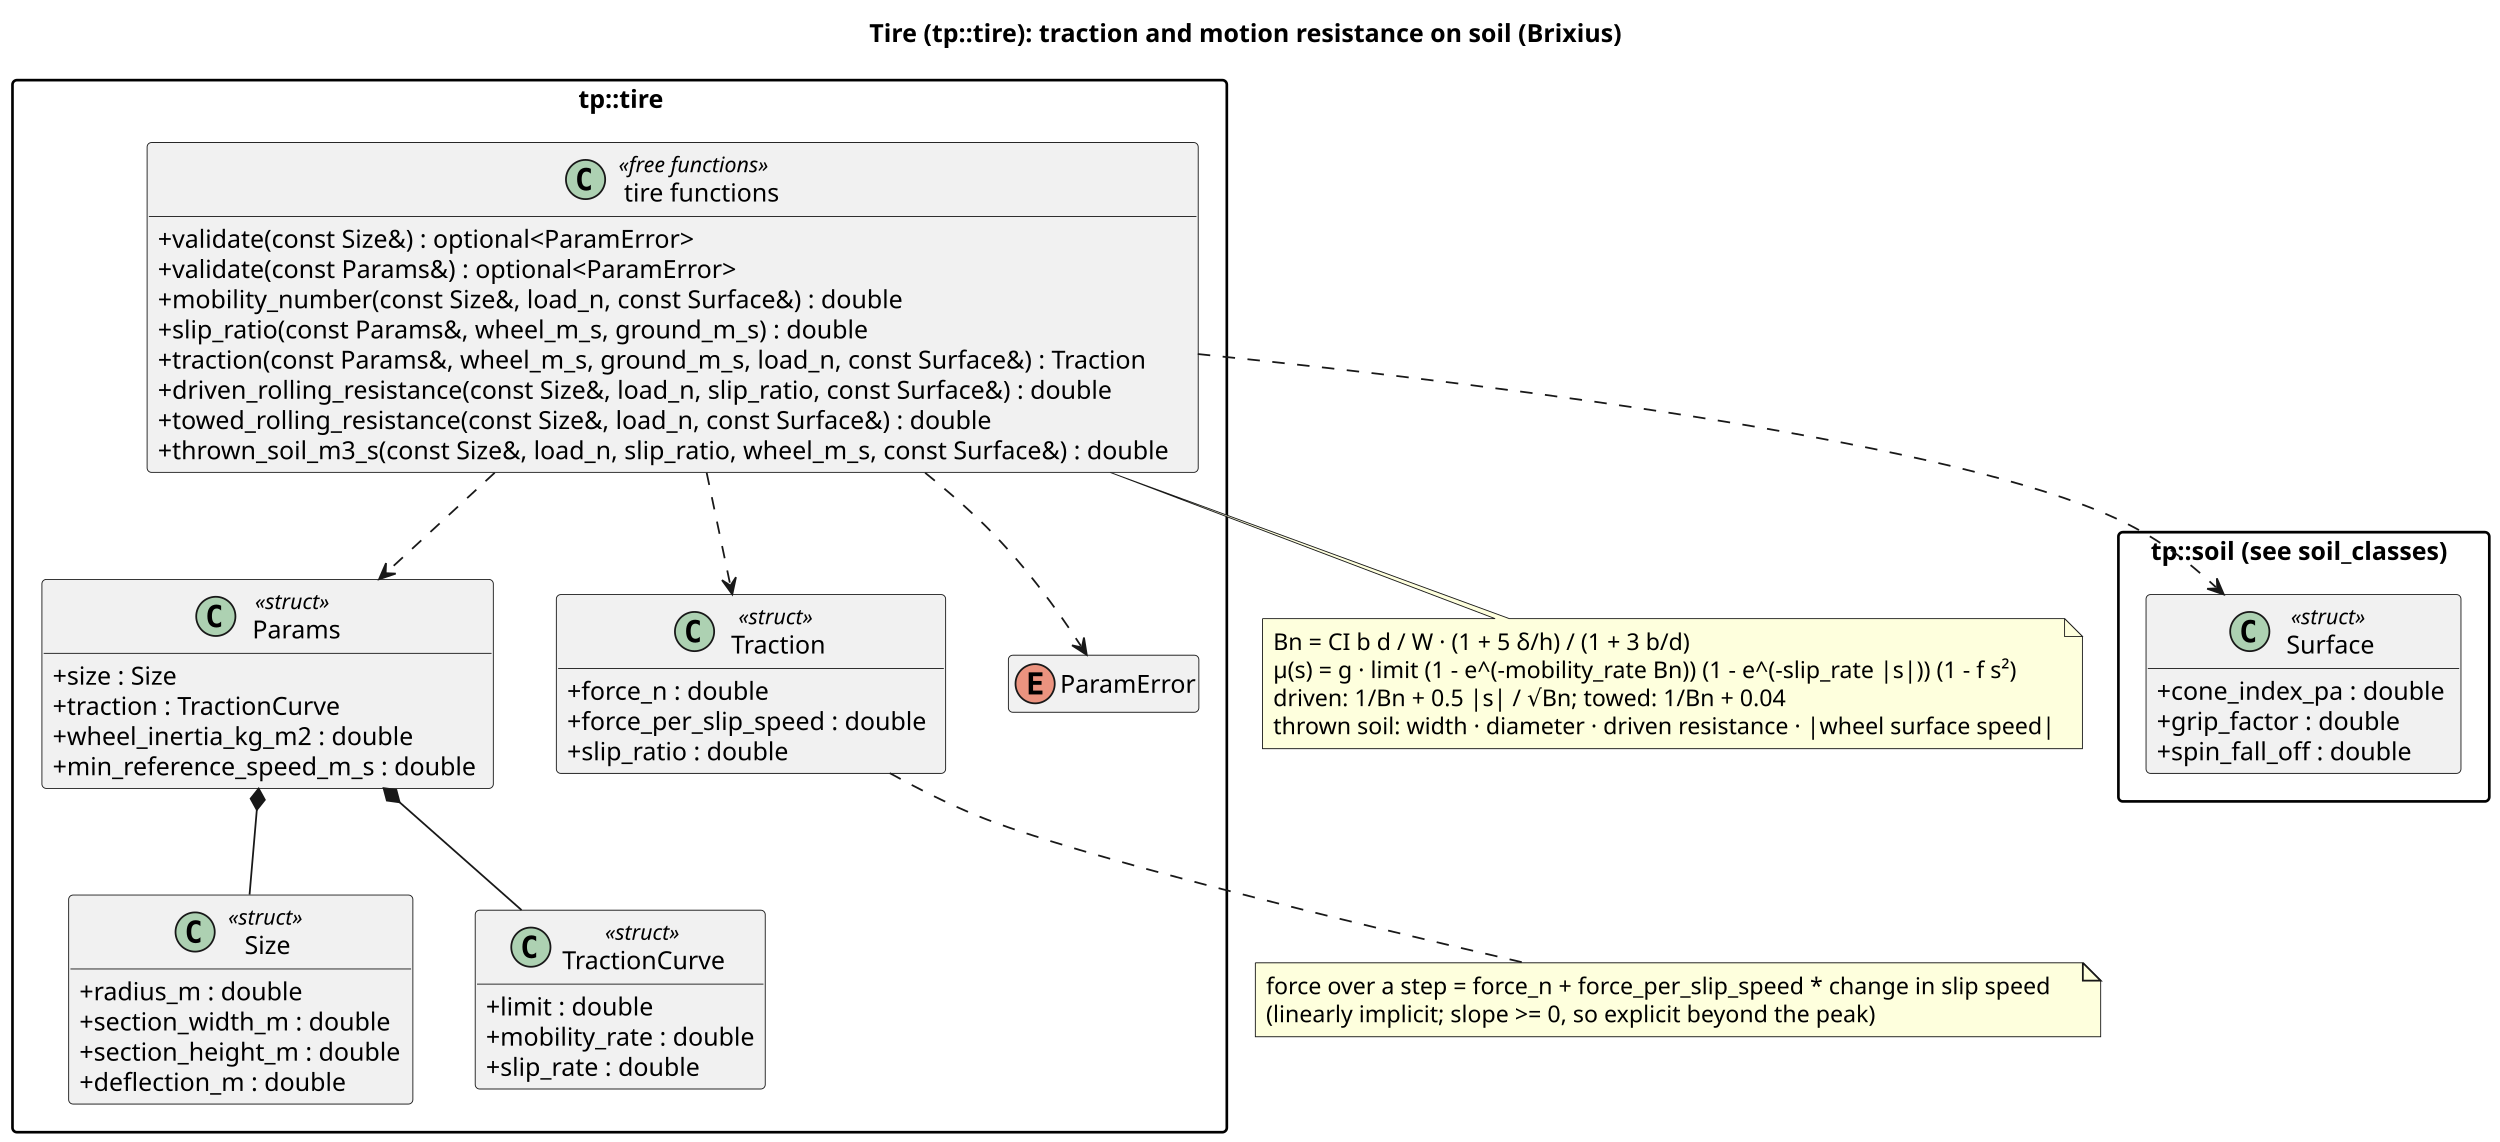
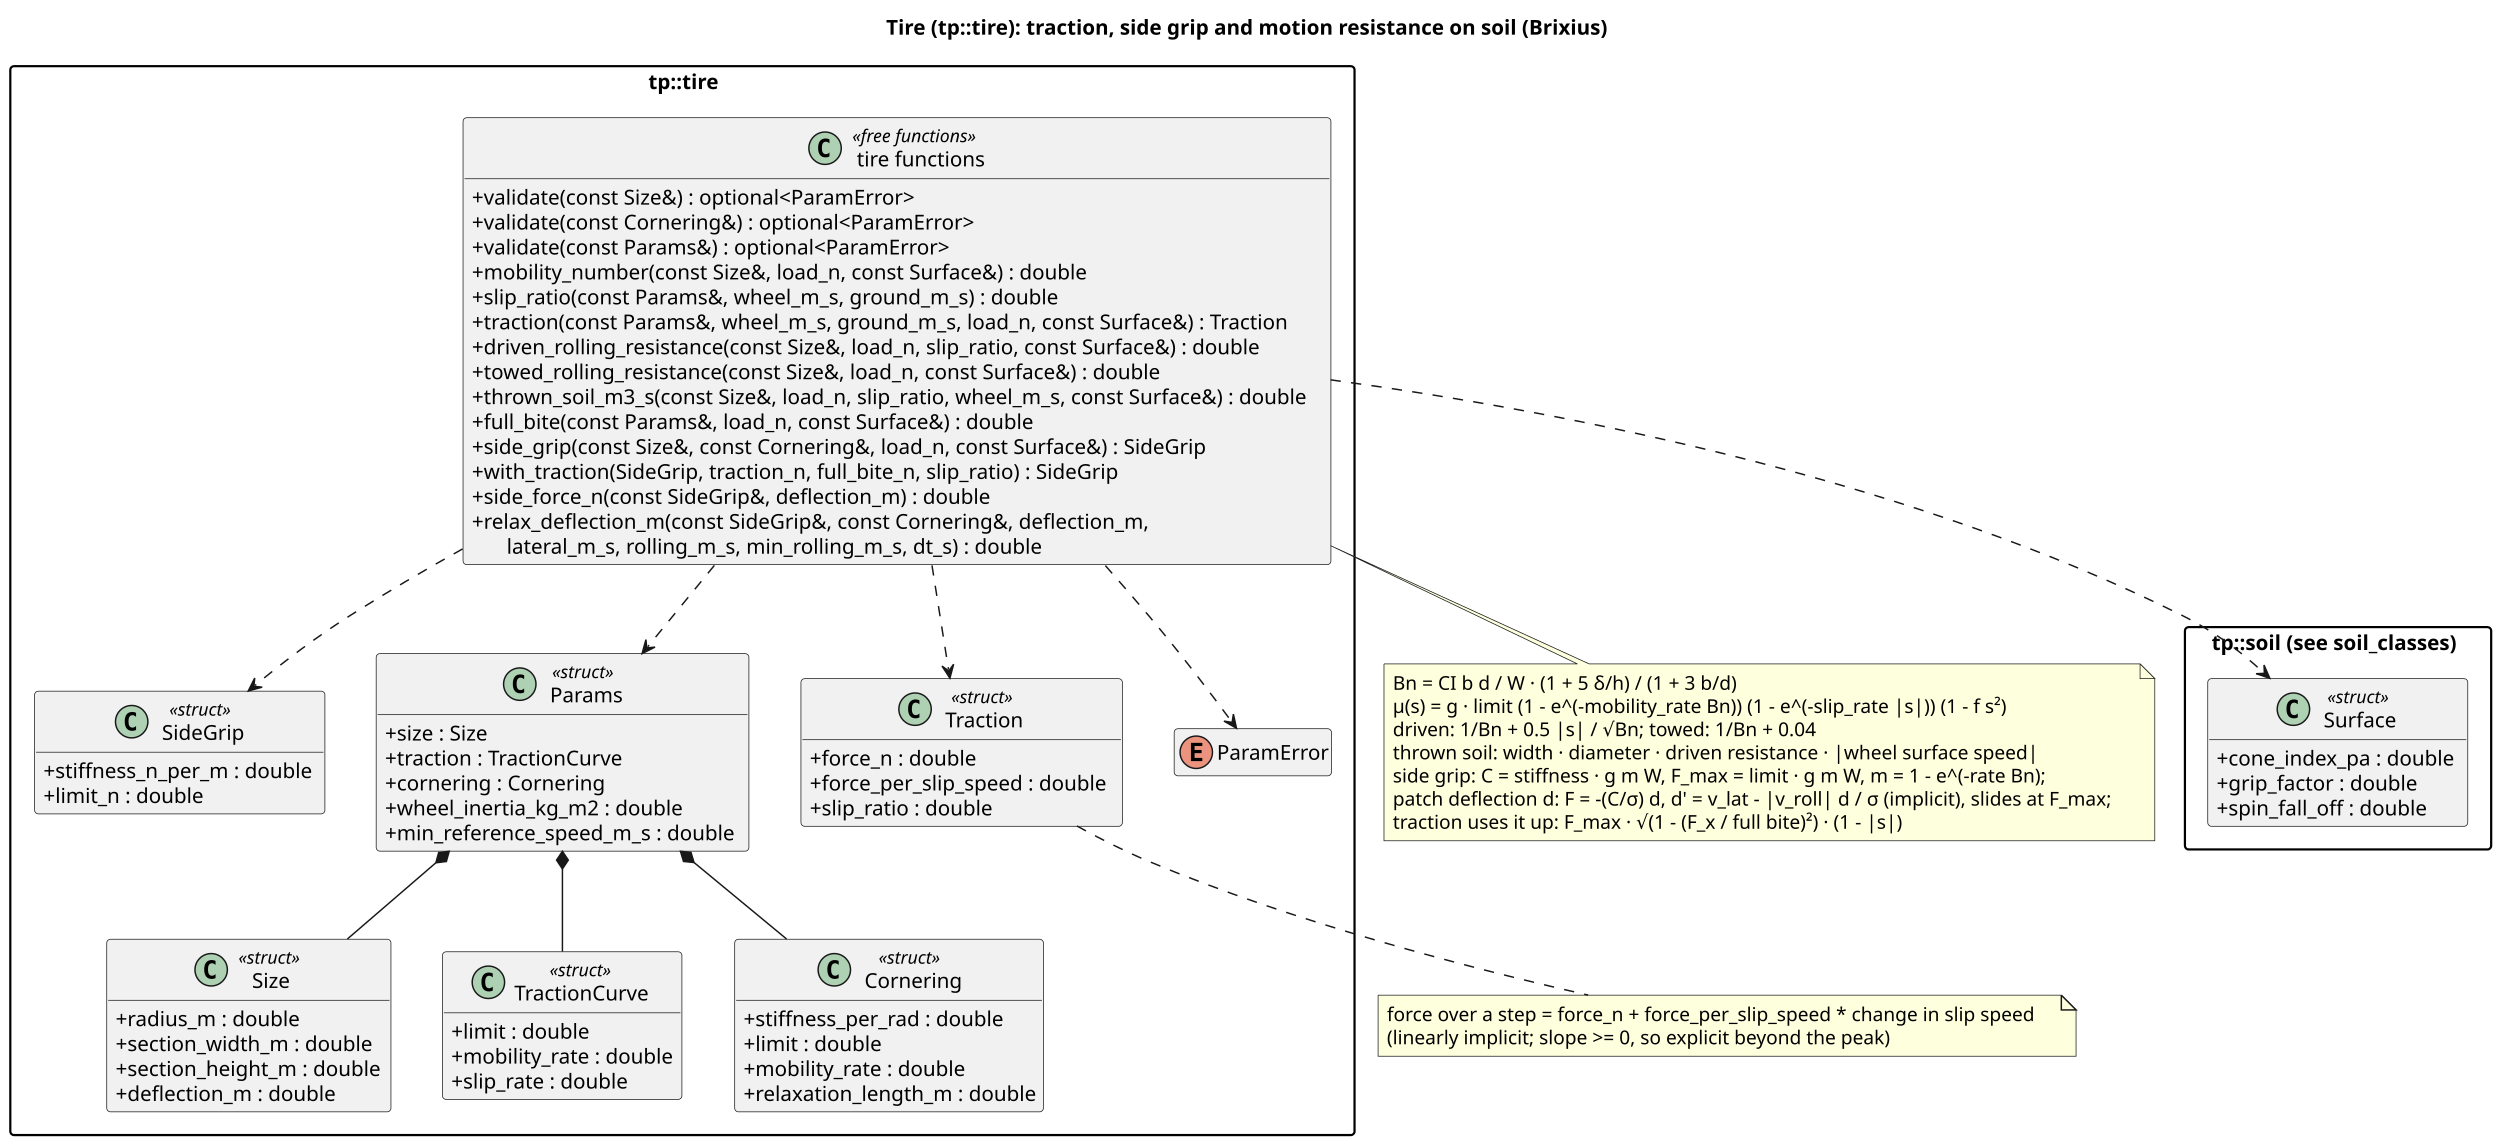
- <svg xmlns="http://www.w3.org/2000/svg" contentStyleType="text/css" height="640px" preserveAspectRatio="none" style="width:1402px;height:640px;background:#FFFFFF;" version="1.1" viewBox="0 0 1402 640" width="1402px" zoomAndPan="magnify">
+ <svg xmlns="http://www.w3.org/2000/svg" contentStyleType="text/css" height="776px" preserveAspectRatio="none" style="width:1698px;height:776px;background:#FFFFFF;" version="1.1" viewBox="0 0 1698 776" width="1698px" zoomAndPan="magnify">
  <defs />
  <g>
-     <text fill="#000000" font-family="sans-serif" font-size="14" font-weight="bold" lengthAdjust="spacing" textLength="413.034" x="487.483" y="23.562">Tire (tp::tire): traction and motion resistance on soil (Brixius)</text>
+     <text fill="#000000" font-family="sans-serif" font-size="14" font-weight="bold" lengthAdjust="spacing" textLength="480.307" x="601.847" y="23.562">Tire (tp::tire): traction, side grip and motion resistance on soil (Brixius)</text>
    <g id="cluster_tp::soil (see soil_classes)">
-       <rect fill="none" height="151" rx="2.5" ry="2.5" style="stroke:#000000;stroke-width:1.5;" width="208" x="1188" y="298.44" />
-       <text fill="#000000" font-family="sans-serif" font-size="14" font-weight="bold" lengthAdjust="spacing" textLength="171.726" x="1206.137" y="314.002">tp::soil (see soil_classes)</text>
+       <rect fill="none" height="151" rx="2.5" ry="2.5" style="stroke:#000000;stroke-width:1.5;" width="208" x="1484" y="425.94" />
+       <text fill="#000000" font-family="sans-serif" font-size="14" font-weight="bold" lengthAdjust="spacing" textLength="171.726" x="1502.137" y="441.502">tp::soil (see soil_classes)</text>
    </g>
    <g id="cluster_tp::tire">
-       <rect fill="none" height="590" rx="2.5" ry="2.5" style="stroke:#000000;stroke-width:1.5;" width="681" x="7" y="44.94" />
-       <text fill="#000000" font-family="sans-serif" font-size="14" font-weight="bold" lengthAdjust="spacing" textLength="46.266" x="324.367" y="60.502">tp::tire</text>
+       <rect fill="none" height="726" rx="2.5" ry="2.5" style="stroke:#000000;stroke-width:1.5;" width="913" x="7" y="44.94" />
+       <text fill="#000000" font-family="sans-serif" font-size="14" font-weight="bold" lengthAdjust="spacing" textLength="46.266" x="440.367" y="60.502">tp::tire</text>
    </g>
    <g id="elem_Surface">
-       <rect codeLine="7" fill="#F1F1F1" height="100.277" id="Surface" rx="2.5" ry="2.5" style="stroke:#181818;stroke-width:0.5;" width="176.609" x="1203.5" y="333.44" />
-       <ellipse cx="1261.688" cy="354.169" fill="#ADD1B2" rx="11" ry="11" style="stroke:#181818;stroke-width:1.0;" />
-       <path d="M1264.656,359.81 Q1264.078,360.106 1263.438,360.247 Q1262.797,360.403 1262.094,360.403 Q1259.594,360.403 1258.266,358.763 Q1256.953,357.106 1256.953,353.981 Q1256.953,350.856 1258.266,349.2 Q1259.594,347.544 1262.094,347.544 Q1262.797,347.544 1263.438,347.7 Q1264.094,347.856 1264.656,348.153 L1264.656,350.872 Q1264.031,350.294 1263.438,350.028 Q1262.844,349.747 1262.219,349.747 Q1260.875,349.747 1260.188,350.825 Q1259.5,351.888 1259.5,353.981 Q1259.5,356.075 1260.188,357.153 Q1260.875,358.216 1262.219,358.216 Q1262.844,358.216 1263.438,357.95 Q1264.031,357.669 1264.656,357.091 L1264.656,359.81 Z " fill="#000000" />
-       <text fill="#000000" font-family="sans-serif" font-size="12" font-style="italic" lengthAdjust="spacing" textLength="46.676" x="1284.717" y="350.065">«struct»</text>
-       <text fill="#000000" font-family="sans-serif" font-size="14" lengthAdjust="spacing" textLength="51.734" x="1282.188" y="366.522">Surface</text>
-       <line style="stroke:#181818;stroke-width:0.5;" x1="1204.5" x2="1379.109" y1="374.898" y2="374.898" />
-       <text fill="#000000" font-family="sans-serif" font-size="14" lengthAdjust="spacing" textLength="164.609" x="1209.5" y="392.461">+cone_index_pa : double</text>
-       <text fill="#000000" font-family="sans-serif" font-size="14" lengthAdjust="spacing" textLength="138.031" x="1209.5" y="409.4">+grip_factor : double</text>
-       <text fill="#000000" font-family="sans-serif" font-size="14" lengthAdjust="spacing" textLength="145.517" x="1209.5" y="426.34">+spin_fall_off : double</text>
+       <rect codeLine="7" fill="#F1F1F1" height="100.277" id="Surface" rx="2.5" ry="2.5" style="stroke:#181818;stroke-width:0.5;" width="176.609" x="1499.5" y="460.94" />
+       <ellipse cx="1557.688" cy="481.669" fill="#ADD1B2" rx="11" ry="11" style="stroke:#181818;stroke-width:1.0;" />
+       <path d="M1560.656,487.31 Q1560.078,487.606 1559.438,487.747 Q1558.797,487.903 1558.094,487.903 Q1555.594,487.903 1554.266,486.263 Q1552.953,484.606 1552.953,481.481 Q1552.953,478.356 1554.266,476.7 Q1555.594,475.044 1558.094,475.044 Q1558.797,475.044 1559.438,475.2 Q1560.094,475.356 1560.656,475.653 L1560.656,478.372 Q1560.031,477.794 1559.438,477.528 Q1558.844,477.247 1558.219,477.247 Q1556.875,477.247 1556.188,478.325 Q1555.5,479.388 1555.5,481.481 Q1555.5,483.575 1556.188,484.653 Q1556.875,485.716 1558.219,485.716 Q1558.844,485.716 1559.438,485.45 Q1560.031,485.169 1560.656,484.591 L1560.656,487.31 Z " fill="#000000" />
+       <text fill="#000000" font-family="sans-serif" font-size="12" font-style="italic" lengthAdjust="spacing" textLength="46.676" x="1580.717" y="477.565">«struct»</text>
+       <text fill="#000000" font-family="sans-serif" font-size="14" lengthAdjust="spacing" textLength="51.734" x="1578.188" y="494.022">Surface</text>
+       <line style="stroke:#181818;stroke-width:0.5;" x1="1500.5" x2="1675.109" y1="502.398" y2="502.398" />
+       <text fill="#000000" font-family="sans-serif" font-size="14" lengthAdjust="spacing" textLength="164.609" x="1505.5" y="519.961">+cone_index_pa : double</text>
+       <text fill="#000000" font-family="sans-serif" font-size="14" lengthAdjust="spacing" textLength="138.031" x="1505.5" y="536.9">+grip_factor : double</text>
+       <text fill="#000000" font-family="sans-serif" font-size="14" lengthAdjust="spacing" textLength="145.517" x="1505.5" y="553.84">+spin_fall_off : double</text>
    </g>
    <g id="elem_Size">
-       <rect codeLine="15" fill="#F1F1F1" height="117.217" id="Size" rx="2.5" ry="2.5" style="stroke:#181818;stroke-width:0.5;" width="193.036" x="38.5" y="501.94" />
-       <ellipse cx="109.43" cy="522.669" fill="#ADD1B2" rx="11" ry="11" style="stroke:#181818;stroke-width:1.0;" />
-       <path d="M112.399,528.31 Q111.821,528.606 111.18,528.747 Q110.54,528.903 109.836,528.903 Q107.336,528.903 106.008,527.263 Q104.696,525.606 104.696,522.481 Q104.696,519.356 106.008,517.7 Q107.336,516.044 109.836,516.044 Q110.54,516.044 111.18,516.2 Q111.836,516.356 112.399,516.653 L112.399,519.372 Q111.774,518.794 111.18,518.528 Q110.586,518.247 109.961,518.247 Q108.618,518.247 107.93,519.325 Q107.243,520.388 107.243,522.481 Q107.243,524.575 107.93,525.653 Q108.618,526.716 109.961,526.716 Q110.586,526.716 111.18,526.45 Q111.774,526.169 112.399,525.591 L112.399,528.31 Z " fill="#000000" />
-       <text fill="#000000" font-family="sans-serif" font-size="12" font-style="italic" lengthAdjust="spacing" textLength="46.676" x="127.93" y="518.564">«struct»</text>
-       <text fill="#000000" font-family="sans-serif" font-size="14" lengthAdjust="spacing" textLength="28.267" x="137.135" y="535.021">Size</text>
-       <line style="stroke:#181818;stroke-width:0.5;" x1="39.5" x2="230.536" y1="543.398" y2="543.398" />
-       <text fill="#000000" font-family="sans-serif" font-size="14" lengthAdjust="spacing" textLength="125.952" x="44.5" y="560.961">+radius_m : double</text>
-       <text fill="#000000" font-family="sans-serif" font-size="14" lengthAdjust="spacing" textLength="176.039" x="44.5" y="577.9">+section_width_m : double</text>
-       <text fill="#000000" font-family="sans-serif" font-size="14" lengthAdjust="spacing" textLength="181.036" x="44.5" y="594.84">+section_height_m : double</text>
-       <text fill="#000000" font-family="sans-serif" font-size="14" lengthAdjust="spacing" textLength="151.293" x="44.5" y="611.779">+deflection_m : double</text>
+       <rect codeLine="15" fill="#F1F1F1" height="117.217" id="Size" rx="2.5" ry="2.5" style="stroke:#181818;stroke-width:0.5;" width="193.036" x="72.5" y="637.939" />
+       <ellipse cx="143.43" cy="658.669" fill="#ADD1B2" rx="11" ry="11" style="stroke:#181818;stroke-width:1.0;" />
+       <path d="M146.399,664.31 Q145.821,664.606 145.18,664.747 Q144.54,664.903 143.836,664.903 Q141.336,664.903 140.008,663.263 Q138.696,661.606 138.696,658.481 Q138.696,655.356 140.008,653.7 Q141.336,652.044 143.836,652.044 Q144.54,652.044 145.18,652.2 Q145.836,652.356 146.399,652.653 L146.399,655.372 Q145.774,654.794 145.18,654.528 Q144.586,654.247 143.961,654.247 Q142.618,654.247 141.93,655.325 Q141.243,656.388 141.243,658.481 Q141.243,660.575 141.93,661.653 Q142.618,662.716 143.961,662.716 Q144.586,662.716 145.18,662.45 Q145.774,662.169 146.399,661.591 L146.399,664.31 Z " fill="#000000" />
+       <text fill="#000000" font-family="sans-serif" font-size="12" font-style="italic" lengthAdjust="spacing" textLength="46.676" x="161.93" y="654.564">«struct»</text>
+       <text fill="#000000" font-family="sans-serif" font-size="14" lengthAdjust="spacing" textLength="28.267" x="171.135" y="671.021">Size</text>
+       <line style="stroke:#181818;stroke-width:0.5;" x1="73.5" x2="264.536" y1="679.398" y2="679.398" />
+       <text fill="#000000" font-family="sans-serif" font-size="14" lengthAdjust="spacing" textLength="125.952" x="78.5" y="696.961">+radius_m : double</text>
+       <text fill="#000000" font-family="sans-serif" font-size="14" lengthAdjust="spacing" textLength="176.039" x="78.5" y="713.9">+section_width_m : double</text>
+       <text fill="#000000" font-family="sans-serif" font-size="14" lengthAdjust="spacing" textLength="181.036" x="78.5" y="730.84">+section_height_m : double</text>
+       <text fill="#000000" font-family="sans-serif" font-size="14" lengthAdjust="spacing" textLength="151.293" x="78.5" y="747.779">+deflection_m : double</text>
    </g>
    <g id="elem_TractionCurve">
-       <rect codeLine="21" fill="#F1F1F1" height="100.277" id="TractionCurve" rx="2.5" ry="2.5" style="stroke:#181818;stroke-width:0.5;" width="162.65" x="266.5" y="510.44" />
-       <ellipse cx="297.719" cy="531.169" fill="#ADD1B2" rx="11" ry="11" style="stroke:#181818;stroke-width:1.0;" />
-       <path d="M300.687,536.81 Q300.109,537.106 299.469,537.247 Q298.828,537.403 298.125,537.403 Q295.625,537.403 294.297,535.763 Q292.984,534.106 292.984,530.981 Q292.984,527.856 294.297,526.2 Q295.625,524.544 298.125,524.544 Q298.828,524.544 299.469,524.7 Q300.125,524.856 300.687,525.153 L300.687,527.872 Q300.062,527.294 299.469,527.028 Q298.875,526.747 298.25,526.747 Q296.906,526.747 296.219,527.825 Q295.531,528.888 295.531,530.981 Q295.531,533.075 296.219,534.153 Q296.906,535.216 298.25,535.216 Q298.875,535.216 299.469,534.95 Q300.062,534.669 300.687,534.091 L300.687,536.81 Z " fill="#000000" />
-       <text fill="#000000" font-family="sans-serif" font-size="12" font-style="italic" lengthAdjust="spacing" textLength="46.676" x="339.289" y="527.064">«struct»</text>
-       <text fill="#000000" font-family="sans-serif" font-size="14" lengthAdjust="spacing" textLength="94.609" x="315.323" y="543.521">TractionCurve</text>
-       <line style="stroke:#181818;stroke-width:0.5;" x1="267.5" x2="428.15" y1="551.898" y2="551.898" />
-       <text fill="#000000" font-family="sans-serif" font-size="14" lengthAdjust="spacing" textLength="93.557" x="272.5" y="569.461">+limit : double</text>
-       <text fill="#000000" font-family="sans-serif" font-size="14" lengthAdjust="spacing" textLength="150.65" x="272.5" y="586.4">+mobility_rate : double</text>
-       <text fill="#000000" font-family="sans-serif" font-size="14" lengthAdjust="spacing" textLength="121.543" x="272.5" y="603.34">+slip_rate : double</text>
+       <rect codeLine="21" fill="#F1F1F1" height="100.277" id="TractionCurve" rx="2.5" ry="2.5" style="stroke:#181818;stroke-width:0.5;" width="162.65" x="300.5" y="646.439" />
+       <ellipse cx="331.719" cy="667.169" fill="#ADD1B2" rx="11" ry="11" style="stroke:#181818;stroke-width:1.0;" />
+       <path d="M334.687,672.81 Q334.109,673.106 333.469,673.247 Q332.828,673.403 332.125,673.403 Q329.625,673.403 328.297,671.763 Q326.984,670.106 326.984,666.981 Q326.984,663.856 328.297,662.2 Q329.625,660.544 332.125,660.544 Q332.828,660.544 333.469,660.7 Q334.125,660.856 334.687,661.153 L334.687,663.872 Q334.062,663.294 333.469,663.028 Q332.875,662.747 332.25,662.747 Q330.906,662.747 330.219,663.825 Q329.531,664.888 329.531,666.981 Q329.531,669.075 330.219,670.153 Q330.906,671.216 332.25,671.216 Q332.875,671.216 333.469,670.95 Q334.062,670.669 334.687,670.091 L334.687,672.81 Z " fill="#000000" />
+       <text fill="#000000" font-family="sans-serif" font-size="12" font-style="italic" lengthAdjust="spacing" textLength="46.676" x="373.289" y="663.064">«struct»</text>
+       <text fill="#000000" font-family="sans-serif" font-size="14" lengthAdjust="spacing" textLength="94.609" x="349.323" y="679.521">TractionCurve</text>
+       <line style="stroke:#181818;stroke-width:0.5;" x1="301.5" x2="462.15" y1="687.898" y2="687.898" />
+       <text fill="#000000" font-family="sans-serif" font-size="14" lengthAdjust="spacing" textLength="93.557" x="306.5" y="705.461">+limit : double</text>
+       <text fill="#000000" font-family="sans-serif" font-size="14" lengthAdjust="spacing" textLength="150.65" x="306.5" y="722.4">+mobility_rate : double</text>
+       <text fill="#000000" font-family="sans-serif" font-size="14" lengthAdjust="spacing" textLength="121.543" x="306.5" y="739.34">+slip_rate : double</text>
+     </g>
+     <g id="elem_Cornering">
+       <rect codeLine="26" fill="#F1F1F1" height="117.217" id="Cornering" rx="2.5" ry="2.5" style="stroke:#181818;stroke-width:0.5;" width="209.668" x="499" y="637.939" />
+       <ellipse cx="566.662" cy="658.669" fill="#ADD1B2" rx="11" ry="11" style="stroke:#181818;stroke-width:1.0;" />
+       <path d="M569.631,664.31 Q569.053,664.606 568.412,664.747 Q567.771,664.903 567.068,664.903 Q564.568,664.903 563.24,663.263 Q561.928,661.606 561.928,658.481 Q561.928,655.356 563.24,653.7 Q564.568,652.044 567.068,652.044 Q567.771,652.044 568.412,652.2 Q569.068,652.356 569.631,652.653 L569.631,655.372 Q569.006,654.794 568.412,654.528 Q567.818,654.247 567.193,654.247 Q565.85,654.247 565.162,655.325 Q564.475,656.388 564.475,658.481 Q564.475,660.575 565.162,661.653 Q565.85,662.716 567.193,662.716 Q567.818,662.716 568.412,662.45 Q569.006,662.169 569.631,661.591 L569.631,664.31 Z " fill="#000000" />
+       <text fill="#000000" font-family="sans-serif" font-size="12" font-style="italic" lengthAdjust="spacing" textLength="46.676" x="596.746" y="654.564">«struct»</text>
+       <text fill="#000000" font-family="sans-serif" font-size="14" lengthAdjust="spacing" textLength="65.844" x="587.162" y="671.021">Cornering</text>
+       <line style="stroke:#181818;stroke-width:0.5;" x1="500" x2="707.668" y1="679.398" y2="679.398" />
+       <text fill="#000000" font-family="sans-serif" font-size="14" lengthAdjust="spacing" textLength="179.956" x="505" y="696.961">+stiffness_per_rad : double</text>
+       <text fill="#000000" font-family="sans-serif" font-size="14" lengthAdjust="spacing" textLength="93.557" x="505" y="713.9">+limit : double</text>
+       <text fill="#000000" font-family="sans-serif" font-size="14" lengthAdjust="spacing" textLength="150.65" x="505" y="730.84">+mobility_rate : double</text>
+       <text fill="#000000" font-family="sans-serif" font-size="14" lengthAdjust="spacing" textLength="197.668" x="505" y="747.779">+relaxation_length_m : double</text>
+     </g>
+     <g id="elem_SideGrip">
+       <rect codeLine="32" fill="#F1F1F1" height="83.338" id="SideGrip" rx="2.5" ry="2.5" style="stroke:#181818;stroke-width:0.5;" width="197.172" x="23.5" y="469.44" />
+       <ellipse cx="89.443" cy="490.169" fill="#ADD1B2" rx="11" ry="11" style="stroke:#181818;stroke-width:1.0;" />
+       <path d="M92.412,495.81 Q91.834,496.106 91.193,496.247 Q90.552,496.403 89.849,496.403 Q87.349,496.403 86.021,494.763 Q84.709,493.106 84.709,489.981 Q84.709,486.856 86.021,485.2 Q87.349,483.544 89.849,483.544 Q90.552,483.544 91.193,483.7 Q91.849,483.856 92.412,484.153 L92.412,486.872 Q91.787,486.294 91.193,486.028 Q90.599,485.747 89.974,485.747 Q88.63,485.747 87.943,486.825 Q87.255,487.888 87.255,489.981 Q87.255,492.075 87.943,493.153 Q88.63,494.216 89.974,494.216 Q90.599,494.216 91.193,493.95 Q91.787,493.669 92.412,493.091 L92.412,495.81 Z " fill="#000000" />
+       <text fill="#000000" font-family="sans-serif" font-size="12" font-style="italic" lengthAdjust="spacing" textLength="46.676" x="114.998" y="486.065">«struct»</text>
+       <text fill="#000000" font-family="sans-serif" font-size="14" lengthAdjust="spacing" textLength="56.786" x="109.943" y="502.522">SideGrip</text>
+       <line style="stroke:#181818;stroke-width:0.5;" x1="24.5" x2="219.672" y1="510.898" y2="510.898" />
+       <text fill="#000000" font-family="sans-serif" font-size="14" lengthAdjust="spacing" textLength="185.172" x="29.5" y="528.461">+stiffness_n_per_m : double</text>
+       <text fill="#000000" font-family="sans-serif" font-size="14" lengthAdjust="spacing" textLength="108.213" x="29.5" y="545.4">+limit_n : double</text>
    </g>
    <g id="elem_Params">
-       <rect codeLine="26" fill="#F1F1F1" height="117.217" id="Params" rx="2.5" ry="2.5" style="stroke:#181818;stroke-width:0.5;" width="253.158" x="23.5" y="324.94" />
-       <ellipse cx="121.035" cy="345.669" fill="#ADD1B2" rx="11" ry="11" style="stroke:#181818;stroke-width:1.0;" />
-       <path d="M124.004,351.31 Q123.426,351.606 122.785,351.747 Q122.144,351.903 121.441,351.903 Q118.941,351.903 117.613,350.263 Q116.301,348.606 116.301,345.481 Q116.301,342.356 117.613,340.7 Q118.941,339.044 121.441,339.044 Q122.144,339.044 122.785,339.2 Q123.441,339.356 124.004,339.653 L124.004,342.372 Q123.379,341.794 122.785,341.528 Q122.191,341.247 121.566,341.247 Q120.223,341.247 119.535,342.325 Q118.848,343.388 118.848,345.481 Q118.848,347.575 119.535,348.653 Q120.223,349.716 121.566,349.716 Q122.191,349.716 122.785,349.45 Q123.379,349.169 124.004,348.591 L124.004,351.31 Z " fill="#000000" />
-       <text fill="#000000" font-family="sans-serif" font-size="12" font-style="italic" lengthAdjust="spacing" textLength="46.676" x="142.991" y="341.565">«struct»</text>
-       <text fill="#000000" font-family="sans-serif" font-size="14" lengthAdjust="spacing" textLength="49.588" x="141.535" y="358.022">Params</text>
-       <line style="stroke:#181818;stroke-width:0.5;" x1="24.5" x2="275.658" y1="366.398" y2="366.398" />
-       <text fill="#000000" font-family="sans-serif" font-size="14" lengthAdjust="spacing" textLength="76.111" x="29.5" y="383.961">+size : Size</text>
-       <text fill="#000000" font-family="sans-serif" font-size="14" lengthAdjust="spacing" textLength="166.127" x="29.5" y="400.9">+traction : TractionCurve</text>
-       <text fill="#000000" font-family="sans-serif" font-size="14" lengthAdjust="spacing" textLength="203.144" x="29.5" y="417.84">+wheel_inertia_kg_m2 : double</text>
-       <text fill="#000000" font-family="sans-serif" font-size="14" lengthAdjust="spacing" textLength="241.158" x="29.5" y="434.779">+min_reference_speed_m_s : double</text>
+       <rect codeLine="36" fill="#F1F1F1" height="134.156" id="Params" rx="2.5" ry="2.5" style="stroke:#181818;stroke-width:0.5;" width="253.158" x="255.5" y="443.94" />
+       <ellipse cx="353.035" cy="464.669" fill="#ADD1B2" rx="11" ry="11" style="stroke:#181818;stroke-width:1.0;" />
+       <path d="M356.004,470.31 Q355.426,470.606 354.785,470.747 Q354.144,470.903 353.441,470.903 Q350.941,470.903 349.613,469.263 Q348.301,467.606 348.301,464.481 Q348.301,461.356 349.613,459.7 Q350.941,458.044 353.441,458.044 Q354.144,458.044 354.785,458.2 Q355.441,458.356 356.004,458.653 L356.004,461.372 Q355.379,460.794 354.785,460.528 Q354.191,460.247 353.566,460.247 Q352.223,460.247 351.535,461.325 Q350.848,462.388 350.848,464.481 Q350.848,466.575 351.535,467.653 Q352.223,468.716 353.566,468.716 Q354.191,468.716 354.785,468.45 Q355.379,468.169 356.004,467.591 L356.004,470.31 Z " fill="#000000" />
+       <text fill="#000000" font-family="sans-serif" font-size="12" font-style="italic" lengthAdjust="spacing" textLength="46.676" x="374.991" y="460.565">«struct»</text>
+       <text fill="#000000" font-family="sans-serif" font-size="14" lengthAdjust="spacing" textLength="49.588" x="373.535" y="477.022">Params</text>
+       <line style="stroke:#181818;stroke-width:0.5;" x1="256.5" x2="507.658" y1="485.398" y2="485.398" />
+       <text fill="#000000" font-family="sans-serif" font-size="14" lengthAdjust="spacing" textLength="76.111" x="261.5" y="502.961">+size : Size</text>
+       <text fill="#000000" font-family="sans-serif" font-size="14" lengthAdjust="spacing" textLength="166.127" x="261.5" y="519.9">+traction : TractionCurve</text>
+       <text fill="#000000" font-family="sans-serif" font-size="14" lengthAdjust="spacing" textLength="150.63" x="261.5" y="536.84">+cornering : Cornering</text>
+       <text fill="#000000" font-family="sans-serif" font-size="14" lengthAdjust="spacing" textLength="203.144" x="261.5" y="553.779">+wheel_inertia_kg_m2 : double</text>
+       <text fill="#000000" font-family="sans-serif" font-size="14" lengthAdjust="spacing" textLength="241.158" x="261.5" y="570.719">+min_reference_speed_m_s : double</text>
    </g>
    <g id="elem_Traction">
-       <rect codeLine="32" fill="#F1F1F1" height="100.277" id="Traction" rx="2.5" ry="2.5" style="stroke:#181818;stroke-width:0.5;" width="218.309" x="312" y="333.44" />
-       <ellipse cx="389.502" cy="354.169" fill="#ADD1B2" rx="11" ry="11" style="stroke:#181818;stroke-width:1.0;" />
-       <path d="M392.471,359.81 Q391.893,360.106 391.252,360.247 Q390.612,360.403 389.909,360.403 Q387.409,360.403 386.081,358.763 Q384.768,357.106 384.768,353.981 Q384.768,350.856 386.081,349.2 Q387.409,347.544 389.909,347.544 Q390.612,347.544 391.252,347.7 Q391.909,347.856 392.471,348.153 L392.471,350.872 Q391.846,350.294 391.252,350.028 Q390.659,349.747 390.034,349.747 Q388.69,349.747 388.002,350.825 Q387.315,351.888 387.315,353.981 Q387.315,356.075 388.002,357.153 Q388.69,358.216 390.034,358.216 Q390.659,358.216 391.252,357.95 Q391.846,357.669 392.471,357.091 L392.471,359.81 Z " fill="#000000" />
-       <text fill="#000000" font-family="sans-serif" font-size="12" font-style="italic" lengthAdjust="spacing" textLength="46.676" x="414.066" y="350.065">«struct»</text>
-       <text fill="#000000" font-family="sans-serif" font-size="14" lengthAdjust="spacing" textLength="54.804" x="410.002" y="366.522">Traction</text>
-       <line style="stroke:#181818;stroke-width:0.5;" x1="313" x2="529.309" y1="374.898" y2="374.898" />
-       <text fill="#000000" font-family="sans-serif" font-size="14" lengthAdjust="spacing" textLength="116.204" x="318" y="392.461">+force_n : double</text>
-       <text fill="#000000" font-family="sans-serif" font-size="14" lengthAdjust="spacing" textLength="206.309" x="318" y="409.4">+force_per_slip_speed : double</text>
-       <text fill="#000000" font-family="sans-serif" font-size="14" lengthAdjust="spacing" textLength="125.166" x="318" y="426.34">+slip_ratio : double</text>
+       <rect codeLine="43" fill="#F1F1F1" height="100.277" id="Traction" rx="2.5" ry="2.5" style="stroke:#181818;stroke-width:0.5;" width="218.309" x="544" y="460.94" />
+       <ellipse cx="621.502" cy="481.669" fill="#ADD1B2" rx="11" ry="11" style="stroke:#181818;stroke-width:1.0;" />
+       <path d="M624.471,487.31 Q623.893,487.606 623.252,487.747 Q622.612,487.903 621.909,487.903 Q619.409,487.903 618.081,486.263 Q616.768,484.606 616.768,481.481 Q616.768,478.356 618.081,476.7 Q619.409,475.044 621.909,475.044 Q622.612,475.044 623.252,475.2 Q623.909,475.356 624.471,475.653 L624.471,478.372 Q623.846,477.794 623.252,477.528 Q622.659,477.247 622.034,477.247 Q620.69,477.247 620.002,478.325 Q619.315,479.388 619.315,481.481 Q619.315,483.575 620.002,484.653 Q620.69,485.716 622.034,485.716 Q622.659,485.716 623.252,485.45 Q623.846,485.169 624.471,484.591 L624.471,487.31 Z " fill="#000000" />
+       <text fill="#000000" font-family="sans-serif" font-size="12" font-style="italic" lengthAdjust="spacing" textLength="46.676" x="646.066" y="477.565">«struct»</text>
+       <text fill="#000000" font-family="sans-serif" font-size="14" lengthAdjust="spacing" textLength="54.804" x="642.002" y="494.022">Traction</text>
+       <line style="stroke:#181818;stroke-width:0.5;" x1="545" x2="761.309" y1="502.398" y2="502.398" />
+       <text fill="#000000" font-family="sans-serif" font-size="14" lengthAdjust="spacing" textLength="116.204" x="550" y="519.961">+force_n : double</text>
+       <text fill="#000000" font-family="sans-serif" font-size="14" lengthAdjust="spacing" textLength="206.309" x="550" y="536.9">+force_per_slip_speed : double</text>
+       <text fill="#000000" font-family="sans-serif" font-size="14" lengthAdjust="spacing" textLength="125.166" x="550" y="553.84">+slip_ratio : double</text>
    </g>
    <g id="elem_ParamError">
-       <rect codeLine="37" fill="#F1F1F1" height="32" id="ParamError" rx="2.5" ry="2.5" style="stroke:#181818;stroke-width:0.5;" width="106.819" x="565.5" y="367.44" />
-       <ellipse cx="580.5" cy="383.44" fill="#EB937F" rx="11" ry="11" style="stroke:#181818;stroke-width:1.0;" />
-       <path d="M584.609,389.44 L576.891,389.44 L576.891,377.049 L584.609,377.049 L584.609,379.205 L579.344,379.205 L579.344,381.877 L584.109,381.877 L584.109,384.033 L579.344,384.033 L579.344,387.283 L584.609,387.283 L584.609,389.44 Z " fill="#000000" />
-       <text fill="#000000" font-family="sans-serif" font-size="14" lengthAdjust="spacing" textLength="74.819" x="594.5" y="388.532">ParamError</text>
+       <rect codeLine="48" fill="#F1F1F1" height="32" id="ParamError" rx="2.5" ry="2.5" style="stroke:#181818;stroke-width:0.5;" width="106.819" x="797.5" y="494.94" />
+       <ellipse cx="812.5" cy="510.94" fill="#EB937F" rx="11" ry="11" style="stroke:#181818;stroke-width:1.0;" />
+       <path d="M816.609,516.939 L808.891,516.939 L808.891,504.549 L816.609,504.549 L816.609,506.705 L811.344,506.705 L811.344,509.377 L816.109,509.377 L816.109,511.533 L811.344,511.533 L811.344,514.783 L816.609,514.783 L816.609,516.939 Z " fill="#000000" />
+       <text fill="#000000" font-family="sans-serif" font-size="14" lengthAdjust="spacing" textLength="74.819" x="826.5" y="516.032">ParamError</text>
    </g>
    <g id="elem_TireFns">
-       <rect codeLine="38" fill="#F1F1F1" height="184.975" id="TireFns" rx="2.5" ry="2.5" style="stroke:#181818;stroke-width:0.5;" width="589.459" x="82.5" y="79.939" />
-       <ellipse cx="328.386" cy="100.669" fill="#ADD1B2" rx="11" ry="11" style="stroke:#181818;stroke-width:1.0;" />
-       <path d="M331.354,106.31 Q330.776,106.606 330.136,106.747 Q329.495,106.903 328.792,106.903 Q326.292,106.903 324.964,105.263 Q323.651,103.606 323.651,100.481 Q323.651,97.356 324.964,95.7 Q326.292,94.044 328.792,94.044 Q329.495,94.044 330.136,94.2 Q330.792,94.356 331.354,94.653 L331.354,97.372 Q330.729,96.794 330.136,96.528 Q329.542,96.247 328.917,96.247 Q327.573,96.247 326.886,97.325 Q326.198,98.388 326.198,100.481 Q326.198,102.575 326.886,103.653 Q327.573,104.716 328.917,104.716 Q329.542,104.716 330.136,104.45 Q330.729,104.169 331.354,103.591 L331.354,106.31 Z " fill="#000000" />
-       <text fill="#000000" font-family="sans-serif" font-size="12" font-style="italic" lengthAdjust="spacing" textLength="93.188" x="346.886" y="96.564">«free functions»</text>
-       <text fill="#000000" font-family="sans-serif" font-size="14" lengthAdjust="spacing" textLength="87.097" x="349.931" y="113.022">tire functions</text>
-       <line style="stroke:#181818;stroke-width:0.5;" x1="83.5" x2="670.959" y1="121.398" y2="121.398" />
-       <text fill="#000000" font-family="sans-serif" font-size="14" lengthAdjust="spacing" textLength="307.125" x="88.5" y="138.961">+validate(const Size&amp;) : optional&lt;ParamError&gt;</text>
-       <text fill="#000000" font-family="sans-serif" font-size="14" lengthAdjust="spacing" textLength="328.446" x="88.5" y="155.9">+validate(const Params&amp;) : optional&lt;ParamError&gt;</text>
-       <text fill="#000000" font-family="sans-serif" font-size="14" lengthAdjust="spacing" textLength="423.801" x="88.5" y="172.84">+mobility_number(const Size&amp;, load_n, const Surface&amp;) : double</text>
-       <text fill="#000000" font-family="sans-serif" font-size="14" lengthAdjust="spacing" textLength="402.165" x="88.5" y="189.779">+slip_ratio(const Params&amp;, wheel_m_s, ground_m_s) : double</text>
-       <text fill="#000000" font-family="sans-serif" font-size="14" lengthAdjust="spacing" textLength="563.459" x="88.5" y="206.719">+traction(const Params&amp;, wheel_m_s, ground_m_s, load_n, const Surface&amp;) : Traction</text>
-       <text fill="#000000" font-family="sans-serif" font-size="14" lengthAdjust="spacing" textLength="544.817" x="88.5" y="223.658">+driven_rolling_resistance(const Size&amp;, load_n, slip_ratio, const Surface&amp;) : double</text>
-       <text fill="#000000" font-family="sans-serif" font-size="14" lengthAdjust="spacing" textLength="477.853" x="88.5" y="240.598">+towed_rolling_resistance(const Size&amp;, load_n, const Surface&amp;) : double</text>
-       <text fill="#000000" font-family="sans-serif" font-size="14" lengthAdjust="spacing" textLength="577.459" x="88.5" y="257.537">+thrown_soil_m3_s(const Size&amp;, load_n, slip_ratio, wheel_m_s, const Surface&amp;) : double</text>
+       <rect codeLine="49" fill="#F1F1F1" height="303.551" id="TireFns" rx="2.5" ry="2.5" style="stroke:#181818;stroke-width:0.5;" width="589.459" x="314.5" y="79.939" />
+       <ellipse cx="560.386" cy="100.669" fill="#ADD1B2" rx="11" ry="11" style="stroke:#181818;stroke-width:1.0;" />
+       <path d="M563.355,106.31 Q562.776,106.606 562.136,106.747 Q561.495,106.903 560.792,106.903 Q558.292,106.903 556.964,105.263 Q555.651,103.606 555.651,100.481 Q555.651,97.356 556.964,95.7 Q558.292,94.044 560.792,94.044 Q561.495,94.044 562.136,94.2 Q562.792,94.356 563.355,94.653 L563.355,97.372 Q562.73,96.794 562.136,96.528 Q561.542,96.247 560.917,96.247 Q559.573,96.247 558.886,97.325 Q558.198,98.388 558.198,100.481 Q558.198,102.575 558.886,103.653 Q559.573,104.716 560.917,104.716 Q561.542,104.716 562.136,104.45 Q562.73,104.169 563.355,103.591 L563.355,106.31 Z " fill="#000000" />
+       <text fill="#000000" font-family="sans-serif" font-size="12" font-style="italic" lengthAdjust="spacing" textLength="93.188" x="578.886" y="96.564">«free functions»</text>
+       <text fill="#000000" font-family="sans-serif" font-size="14" lengthAdjust="spacing" textLength="87.097" x="581.931" y="113.022">tire functions</text>
+       <line style="stroke:#181818;stroke-width:0.5;" x1="315.5" x2="902.959" y1="121.398" y2="121.398" />
+       <text fill="#000000" font-family="sans-serif" font-size="14" lengthAdjust="spacing" textLength="307.125" x="320.5" y="138.961">+validate(const Size&amp;) : optional&lt;ParamError&gt;</text>
+       <text fill="#000000" font-family="sans-serif" font-size="14" lengthAdjust="spacing" textLength="344.702" x="320.5" y="155.9">+validate(const Cornering&amp;) : optional&lt;ParamError&gt;</text>
+       <text fill="#000000" font-family="sans-serif" font-size="14" lengthAdjust="spacing" textLength="328.446" x="320.5" y="172.84">+validate(const Params&amp;) : optional&lt;ParamError&gt;</text>
+       <text fill="#000000" font-family="sans-serif" font-size="14" lengthAdjust="spacing" textLength="423.801" x="320.5" y="189.779">+mobility_number(const Size&amp;, load_n, const Surface&amp;) : double</text>
+       <text fill="#000000" font-family="sans-serif" font-size="14" lengthAdjust="spacing" textLength="402.165" x="320.5" y="206.719">+slip_ratio(const Params&amp;, wheel_m_s, ground_m_s) : double</text>
+       <text fill="#000000" font-family="sans-serif" font-size="14" lengthAdjust="spacing" textLength="563.459" x="320.5" y="223.658">+traction(const Params&amp;, wheel_m_s, ground_m_s, load_n, const Surface&amp;) : Traction</text>
+       <text fill="#000000" font-family="sans-serif" font-size="14" lengthAdjust="spacing" textLength="544.817" x="320.5" y="240.598">+driven_rolling_resistance(const Size&amp;, load_n, slip_ratio, const Surface&amp;) : double</text>
+       <text fill="#000000" font-family="sans-serif" font-size="14" lengthAdjust="spacing" textLength="477.853" x="320.5" y="257.537">+towed_rolling_resistance(const Size&amp;, load_n, const Surface&amp;) : double</text>
+       <text fill="#000000" font-family="sans-serif" font-size="14" lengthAdjust="spacing" textLength="577.459" x="320.5" y="274.477">+thrown_soil_m3_s(const Size&amp;, load_n, slip_ratio, wheel_m_s, const Surface&amp;) : double</text>
+       <text fill="#000000" font-family="sans-serif" font-size="14" lengthAdjust="spacing" textLength="387.399" x="320.5" y="291.416">+full_bite(const Params&amp;, load_n, const Surface&amp;) : double</text>
+       <text fill="#000000" font-family="sans-serif" font-size="14" lengthAdjust="spacing" textLength="509.284" x="320.5" y="308.356">+side_grip(const Size&amp;, const Cornering&amp;, load_n, const Surface&amp;) : SideGrip</text>
+       <text fill="#000000" font-family="sans-serif" font-size="14" lengthAdjust="spacing" textLength="442.921" x="320.5" y="325.295">+with_traction(SideGrip, traction_n, full_bite_n, slip_ratio) : SideGrip</text>
+       <text fill="#000000" font-family="sans-serif" font-size="14" lengthAdjust="spacing" textLength="359.413" x="320.5" y="342.234">+side_force_n(const SideGrip&amp;, deflection_m) : double</text>
+       <text fill="#000000" font-family="sans-serif" font-size="14" lengthAdjust="spacing" textLength="464.365" x="320.5" y="359.174">+relax_deflection_m(const SideGrip&amp;, const Cornering&amp;, deflection_m,</text>
+       <text fill="#000000" font-family="sans-serif" font-size="14" lengthAdjust="spacing" textLength="362.708" x="344.125" y="376.113">lateral_m_s, rolling_m_s, min_rolling_m_s, dt_s) : double</text>
    </g>
-     <g id="elem_GMN17">
-       <path d="M708,346.94 L708,419.857 A0,0 0 0 0 708,419.857 L1167.82,419.857 A0,0 0 0 0 1167.82,419.857 L1167.82,356.94 L1157.82,346.94 L846.46,346.94 L622.65,264.959 L838.46,346.94 L708,346.94 A0,0 0 0 0 708,346.94 " fill="#FEFFDD" style="stroke:#181818;stroke-width:0.5;" />
-       <path d="M1157.82,346.94 L1157.82,356.94 L1167.82,356.94 L1157.82,346.94 " fill="#FEFFDD" style="stroke:#181818;stroke-width:0.5;" />
-       <text fill="#000000" font-family="sans-serif" font-size="13" lengthAdjust="spacing" textLength="241.363" x="714" y="364.533">Bn = CI b d / W · (1 + 5 δ/h) / (1 + 3 b/d)</text>
-       <text fill="#000000" font-family="sans-serif" font-size="13" lengthAdjust="spacing" textLength="426.74" x="714" y="380.263">μ(s) = g · limit (1 - e^(-mobility_rate Bn)) (1 - e^(-slip_rate |s|)) (1 - f s²)</text>
-       <text fill="#000000" font-family="sans-serif" font-size="13" lengthAdjust="spacing" textLength="290.9" x="714" y="395.992">driven: 1/Bn + 0.5 |s| / √Bn;  towed: 1/Bn + 0.04</text>
-       <text fill="#000000" font-family="sans-serif" font-size="13" lengthAdjust="spacing" textLength="438.82" x="714" y="411.722">thrown soil: width · diameter · driven resistance · |wheel surface speed|</text>
+     <g id="elem_GMN21">
+       <path d="M940,450.94 L940,571.046 A0,0 0 0 0 940,571.046 L1463.531,571.046 A0,0 0 0 0 1463.531,571.046 L1463.531,460.94 L1453.531,450.94 L1079.38,450.94 L903.76,370.63 L1071.38,450.94 L940,450.94 A0,0 0 0 0 940,450.94 " fill="#FEFFDD" style="stroke:#181818;stroke-width:0.5;" />
+       <path d="M1453.531,450.94 L1453.531,460.94 L1463.531,460.94 L1453.531,450.94 " fill="#FEFFDD" style="stroke:#181818;stroke-width:0.5;" />
+       <text fill="#000000" font-family="sans-serif" font-size="13" lengthAdjust="spacing" textLength="241.363" x="946" y="468.533">Bn = CI b d / W · (1 + 5 δ/h) / (1 + 3 b/d)</text>
+       <text fill="#000000" font-family="sans-serif" font-size="13" lengthAdjust="spacing" textLength="426.74" x="946" y="484.263">μ(s) = g · limit (1 - e^(-mobility_rate Bn)) (1 - e^(-slip_rate |s|)) (1 - f s²)</text>
+       <text fill="#000000" font-family="sans-serif" font-size="13" lengthAdjust="spacing" textLength="290.9" x="946" y="499.992">driven: 1/Bn + 0.5 |s| / √Bn;  towed: 1/Bn + 0.04</text>
+       <text fill="#000000" font-family="sans-serif" font-size="13" lengthAdjust="spacing" textLength="438.82" x="946" y="515.722">thrown soil: width · diameter · driven resistance · |wheel surface speed|</text>
+       <text fill="#000000" font-family="sans-serif" font-size="13" lengthAdjust="spacing" textLength="457.971" x="946" y="531.451">side grip: C = stiffness · g m W, F_max = limit · g m W, m = 1 - e^(-rate Bn);</text>
+       <text fill="#000000" font-family="sans-serif" font-size="13" lengthAdjust="spacing" textLength="502.531" x="946" y="547.181">patch deflection d: F = -(C/σ) d, d' = v_lat - |v_roll| d / σ (implicit), slides at F_max;</text>
+       <text fill="#000000" font-family="sans-serif" font-size="13" lengthAdjust="spacing" textLength="351.793" x="946" y="562.91">traction uses it up: F_max · √(1 - (F_x / full bite)²) · (1 - |s|)</text>
    </g>
-     <g id="elem_GMN20">
-       <path d="M704,539.939 L704,581.398 L1178.058,581.398 L1178.058,549.939 L1168.058,539.939 L704,539.939 " fill="#FEFFDD" style="stroke:#181818;stroke-width:0.5;" />
-       <path d="M1168.058,539.939 L1168.058,549.939 L1178.058,549.939 L1168.058,539.939 " fill="#FEFFDD" style="stroke:#181818;stroke-width:1.0;" />
-       <text fill="#000000" font-family="sans-serif" font-size="13" lengthAdjust="spacing" textLength="453.058" x="710" y="557.533">force over a step = force_n + force_per_slip_speed * change in slip speed</text>
-       <text fill="#000000" font-family="sans-serif" font-size="13" lengthAdjust="spacing" textLength="350.822" x="710" y="573.263">(linearly implicit; slope &gt;= 0, so explicit beyond the peak)</text>
+     <g id="elem_GMN24">
+       <path d="M936,675.939 L936,717.398 L1410.058,717.398 L1410.058,685.939 L1400.058,675.939 L936,675.939 " fill="#FEFFDD" style="stroke:#181818;stroke-width:0.5;" />
+       <path d="M1400.058,675.939 L1400.058,685.939 L1410.058,685.939 L1400.058,675.939 " fill="#FEFFDD" style="stroke:#181818;stroke-width:1.0;" />
+       <text fill="#000000" font-family="sans-serif" font-size="13" lengthAdjust="spacing" textLength="453.058" x="942" y="693.533">force over a step = force_n + force_per_slip_speed * change in slip speed</text>
+       <text fill="#000000" font-family="sans-serif" font-size="13" lengthAdjust="spacing" textLength="350.822" x="942" y="709.263">(linearly implicit; slope &gt;= 0, so explicit beyond the peak)</text>
    </g>
    <g id="link_Params_Size">
-       <path codeLine="48" d="M144.024,454.185 C142.384,473.296 141.59,482.599 139.95,501.709 " fill="none" id="Params-backto-Size" style="stroke:#181818;stroke-width:1.0;" />
-       <polygon fill="#181818" points="145.05,442.229,140.552,447.865,144.024,454.185,148.522,448.55,145.05,442.229" style="stroke:#181818;stroke-width:1.0;" />
+       <path codeLine="65" d="M296.008,586.021 C273.368,605.521 257.88,618.87 235.92,637.789 " fill="none" id="Params-backto-Size" style="stroke:#181818;stroke-width:1.0;" />
+       <polygon fill="#181818" points="305.1,578.189,297.943,579.074,296.008,586.021,303.164,585.136,305.1,578.189" style="stroke:#181818;stroke-width:1.0;" />
    </g>
    <g id="link_Params_TractionCurve">
-       <path codeLine="49" d="M224.1,449.928 C249.12,472.048 268.44,489.12 292.48,510.37 " fill="none" id="Params-backto-TractionCurve" style="stroke:#181818;stroke-width:1.0;" />
-       <polygon fill="#181818" points="215.11,441.979,216.956,448.95,224.1,449.928,222.255,442.957,215.11,441.979" style="stroke:#181818;stroke-width:1.0;" />
+       <path codeLine="66" d="M382,590.189 C382,612.669 382,625.37 382,646.279 " fill="none" id="Params-backto-TractionCurve" style="stroke:#181818;stroke-width:1.0;" />
+       <polygon fill="#181818" points="382,578.189,378,584.189,382,590.189,386,584.189,382,578.189" style="stroke:#181818;stroke-width:1.0;" />
+     </g>
+     <g id="link_Params_Cornering">
+       <path codeLine="67" d="M471.399,585.835 C494.989,605.335 511.36,618.87 534.25,637.789 " fill="none" id="Params-backto-Cornering" style="stroke:#181818;stroke-width:1.0;" />
+       <polygon fill="#181818" points="462.15,578.189,464.226,585.095,471.399,585.835,469.323,578.929,462.15,578.189" style="stroke:#181818;stroke-width:1.0;" />
+     </g>
+     <g id="link_TireFns_SideGrip">
+       <path codeLine="68" d="M314.22,372.8 C288.05,387.349 262.29,402.49 238,417.94 C214.03,433.18 193.781,448.594 173.231,465.524 " fill="none" id="TireFns-to-SideGrip" style="stroke:#181818;stroke-width:1.0;stroke-dasharray:7.0,7.0;" />
+       <polygon fill="#181818" points="168.6,469.339,178.09,466.704,172.459,466.16,173.003,460.529,168.6,469.339" style="stroke:#181818;stroke-width:1.0;" />
    </g>
    <g id="link_TireFns_Params">
-       <path codeLine="50" d="M277.43,265.11 C255.4,285.399 237.064,302.285 216.994,320.765 " fill="none" id="TireFns-to-Params" style="stroke:#181818;stroke-width:1.0;stroke-dasharray:7.0,7.0;" />
-       <polygon fill="#181818" points="212.58,324.829,221.91,321.676,216.258,321.443,216.491,315.791,212.58,324.829" style="stroke:#181818;stroke-width:1.0;" />
+       <path codeLine="69" d="M485.2,384 C467.98,405.019 454.883,421.009 439.903,439.289 " fill="none" id="TireFns-to-Params" style="stroke:#181818;stroke-width:1.0;stroke-dasharray:7.0,7.0;" />
+       <polygon fill="#181818" points="436.1,443.93,444.898,439.504,439.269,440.062,438.711,434.433,436.1,443.93" style="stroke:#181818;stroke-width:1.0;" />
    </g>
    <g id="link_TireFns_Traction">
-       <path codeLine="51" d="M396.3,265.11 C401.24,288.579 405.135,307.058 409.425,327.448 " fill="none" id="TireFns-to-Traction" style="stroke:#181818;stroke-width:1.0;stroke-dasharray:7.0,7.0;" />
-       <polygon fill="#181818" points="410.66,333.32,412.721,323.689,409.631,328.427,404.893,325.336,410.66,333.32" style="stroke:#181818;stroke-width:1.0;" />
+       <path codeLine="70" d="M633,384 C637.4,411.729 640.76,432.854 644.23,454.724 " fill="none" id="TireFns-to-Traction" style="stroke:#181818;stroke-width:1.0;stroke-dasharray:7.0,7.0;" />
+       <polygon fill="#181818" points="645.17,460.649,647.71,451.134,644.386,455.711,639.809,452.387,645.17,460.649" style="stroke:#181818;stroke-width:1.0;" />
    </g>
    <g id="link_TireFns_ParamError">
-       <path codeLine="52" d="M518.82,265.149 C529,273.329 538.85,281.8 548,290.44 C573.38,314.399 593.602,342.964 606.172,362.234 " fill="none" id="TireFns-to-ParamError" style="stroke:#181818;stroke-width:1.0;stroke-dasharray:7.0,7.0;" />
-       <polygon fill="#181818" points="609.45,367.26,607.883,357.536,606.718,363.072,601.183,361.907,609.45,367.26" style="stroke:#181818;stroke-width:1.0;" />
+       <path codeLine="71" d="M750.77,384.159 C760.78,395.49 770.61,406.829 780,417.94 C802.14,444.139 822.62,471.28 836.28,489.81 " fill="none" id="TireFns-to-ParamError" style="stroke:#181818;stroke-width:1.0;stroke-dasharray:7.0,7.0;" />
+       <polygon fill="#181818" points="839.84,494.639,837.719,485.022,836.873,490.615,831.28,489.769,839.84,494.639" style="stroke:#181818;stroke-width:1.0;" />
    </g>
    <g id="link_TireFns_Surface">
-       <path codeLine="53" d="M671.73,198.54 C864.27,218.26 1096.08,249.28 1186,290.44 C1208.38,300.68 1225.199,313.081 1242.689,329.291 " fill="none" id="TireFns-to-Surface" style="stroke:#181818;stroke-width:1.0;stroke-dasharray:7.0,7.0;" />
-       <polygon fill="#181818" points="1247.09,333.37,1243.208,324.318,1243.423,329.971,1237.77,330.185,1247.09,333.37" style="stroke:#181818;stroke-width:1.0;" />
+       <path codeLine="72" d="M903.73,257.979 C1078.96,281.8 1301.52,328.11 1482,417.94 C1503.6,428.69 1519.91,440.833 1537.23,456.653 " fill="none" id="TireFns-to-Surface" style="stroke:#181818;stroke-width:1.0;stroke-dasharray:7.0,7.0;" />
+       <polygon fill="#181818" points="1541.66,460.7,1537.712,451.676,1537.968,457.327,1532.317,457.583,1541.66,460.7" style="stroke:#181818;stroke-width:1.0;" />
    </g>
-     <g id="link_Traction_GMN20">
-       <path d="M498.95,433.579 C514.8,442.32 531.64,450.76 548,457.44 C603.14,479.959 756.75,517.199 854.79,539.909 " fill="none" id="Traction-GMN20" style="stroke:#181818;stroke-width:1.0;stroke-dasharray:7.0,7.0;" />
+     <g id="link_Traction_GMN24">
+       <path d="M731.4,561.01 C747.14,569.699 763.82,578.139 780,584.939 C878.66,626.409 997.66,657.399 1078.69,675.85 " fill="none" id="Traction-GMN24" style="stroke:#181818;stroke-width:1.0;stroke-dasharray:7.0,7.0;" />
    </g>
  </g>
</svg>
